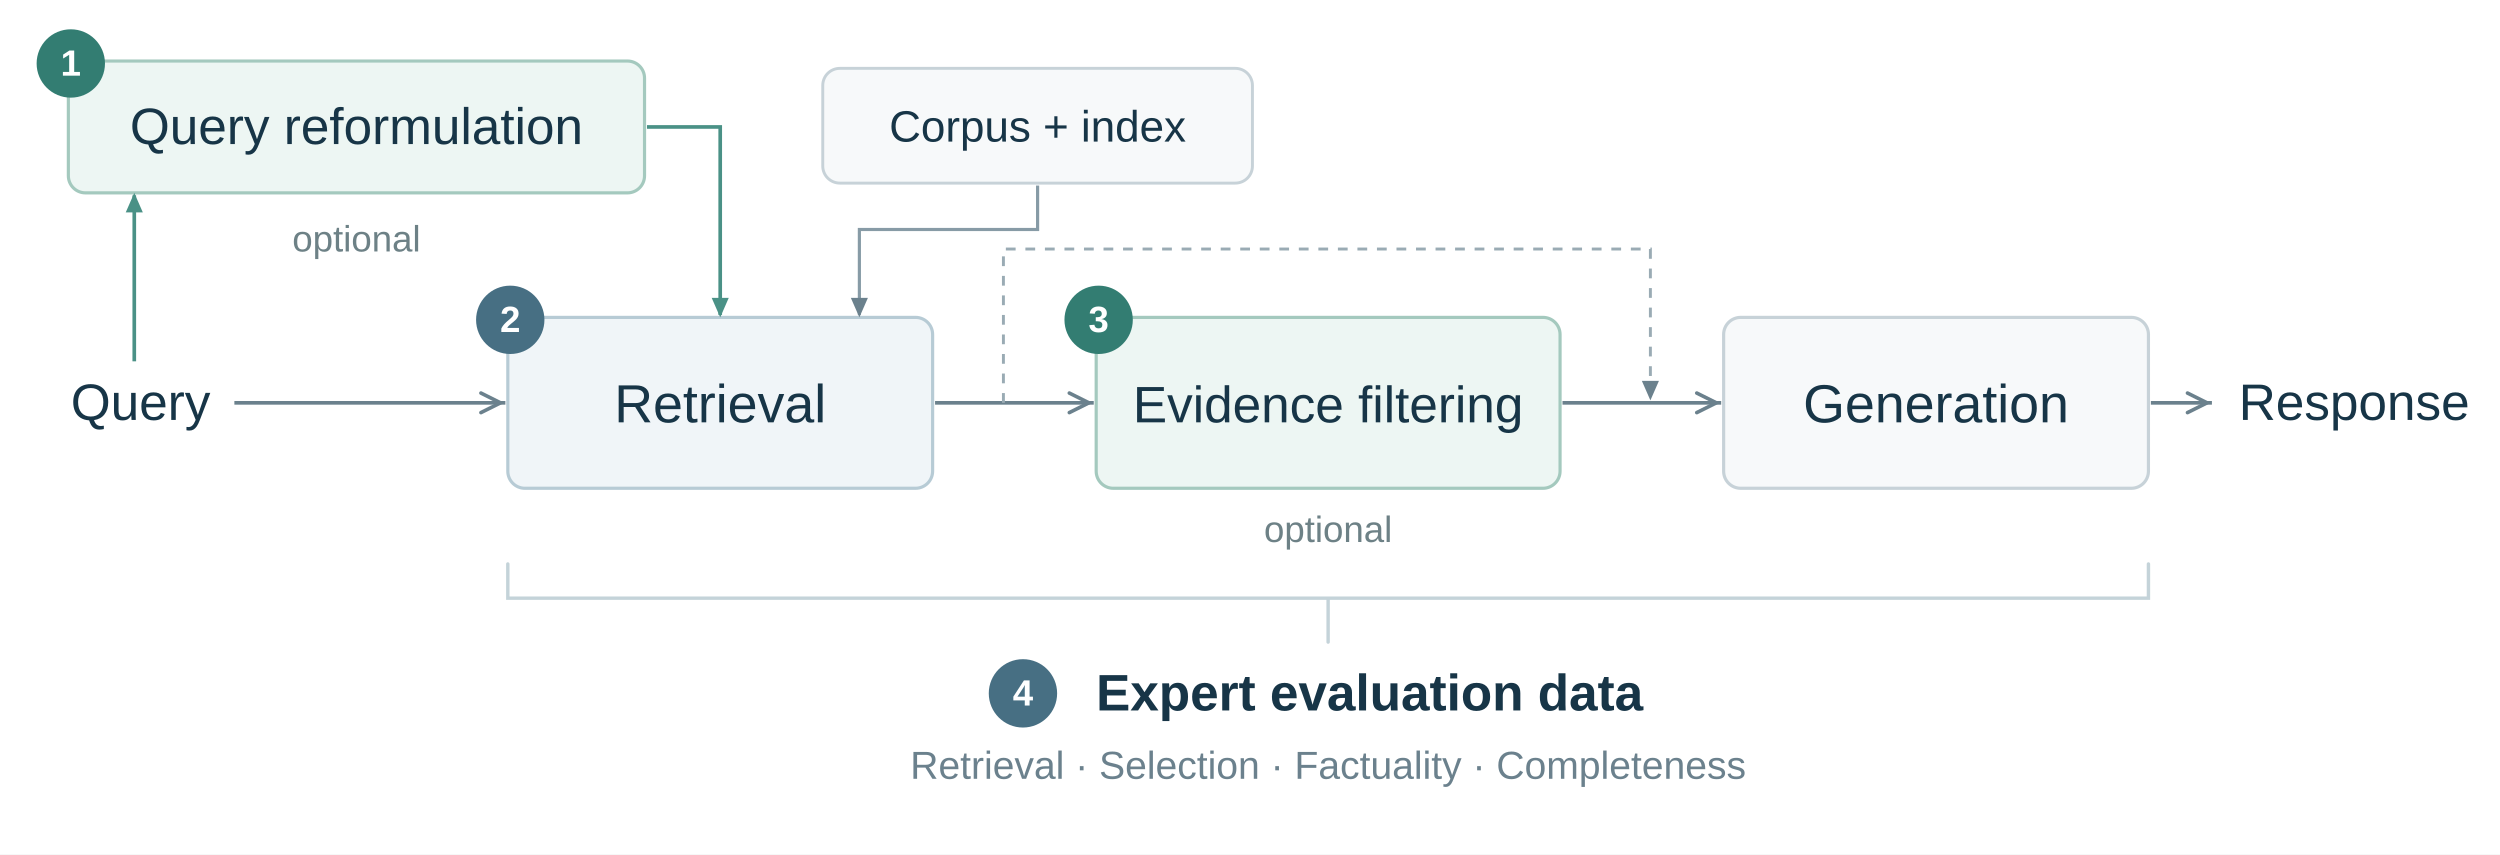
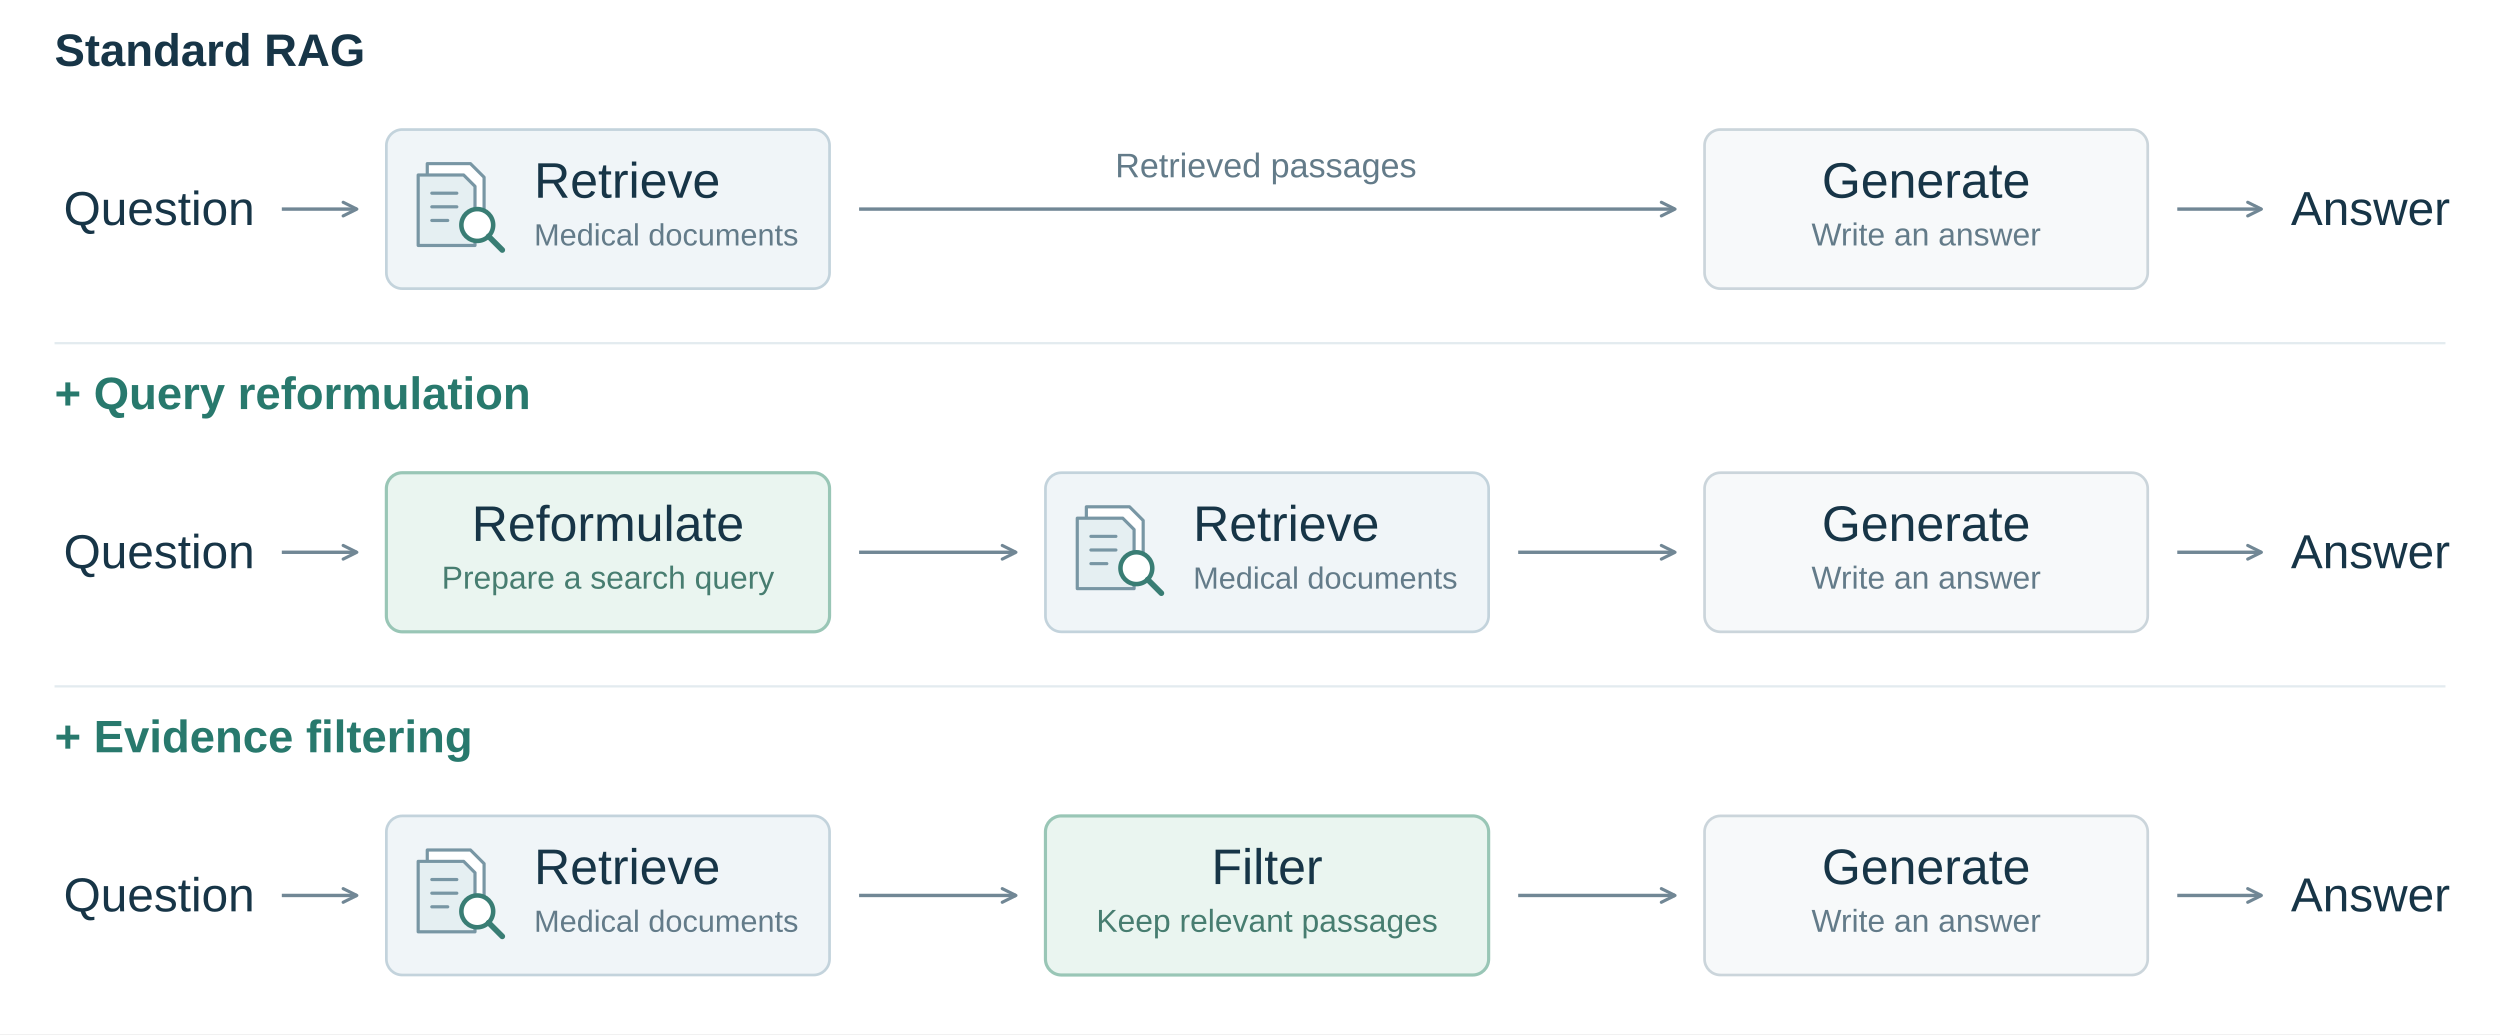
- <svg xmlns="http://www.w3.org/2000/svg" width="1024" height="350" viewBox="0 0 1024 350" role="img" aria-labelledby="title desc">
+ <svg xmlns="http://www.w3.org/2000/svg" width="1100" height="455" viewBox="0 0 1100 455" role="img" aria-labelledby="title desc">
  <defs>
-     <marker id="arrow" markerWidth="8" markerHeight="7" refX="7" refY="3.5" orient="auto" markerUnits="userSpaceOnUse">
-       <path d="M0 0 8 3.5 0 7Z" fill="#6b818d" />
+     <marker id="arrow" markerWidth="8" markerHeight="8" refX="7" refY="4" orient="auto" markerUnits="userSpaceOnUse">
+       <path d="M1 1L7 4L1 7" fill="none" stroke="#718795" stroke-width="1.4" stroke-linecap="round" stroke-linejoin="round" />
    </marker>
-     <marker id="teal-arrow" markerWidth="8" markerHeight="7" refX="7" refY="3.5" orient="auto" markerUnits="userSpaceOnUse">
-       <path d="M0 0 8 3.5 0 7Z" fill="#4a9186" />
-     </marker>
+     <g id="document-search" stroke-linecap="round" stroke-linejoin="round">
+       <path d="M5 1H24L30 7V33H5Z" fill="#ffffff" stroke="#7896a4" stroke-width="1.4" />
+       <path d="M1 6H21L26 11V37H1Z" fill="#e5eff2" stroke="#7896a4" stroke-width="1.4" />
+       <path d="M7 14H18M7 20H18M7 26H14" stroke="#7896a4" stroke-width="1.4" />
+       <circle cx="27" cy="28" r="7" fill="#ffffff" stroke="#397d74" stroke-width="2" />
+       <path d="M32 33L38 39" stroke="#397d74" stroke-width="2.5" />
+     </g>
+     <g id="retrieve">
+       <rect width="195" height="70" rx="7" fill="#f0f5f8" stroke="#c3d3dc" stroke-width="1.2" />
+       <use href="#document-search" x="13" y="14" />
+       <text x="65" y="30" font-size="22">Retrieve</text>
+       <text x="65" y="51" font-size="13.5" fill="#637b89">Medical documents</text>
+     </g>
+     <g id="generate">
+       <rect width="195" height="70" rx="7" fill="#f7f9fa" stroke="#cbd5db" stroke-width="1.2" />
+       <text x="97.5" y="30" text-anchor="middle" font-size="22">Generate</text>
+       <text x="97.5" y="51" text-anchor="middle" font-size="14" fill="#637b89">Write an answer</text>
+     </g>
  </defs>
-   <rect width="1024" height="350" fill="#ffffff" />
+   <rect width="1100" height="455" fill="#ffffff" />
  <g font-family="Arial, Helvetica, sans-serif" fill="#173547">
-     <text x="29" y="172" font-size="21">Query</text>
-     <text x="917" y="172" font-size="21">Response</text>
-     <path d="M96 165H207M383 165H448M640 165H705M881 165H906" fill="none" stroke="#6b818d" stroke-width="1.5" />
-     <path d="M197 161L205 165L197 169M438 161L446 165L438 169M695 161L703 165L695 169M896 161L904 165L896 169" fill="none" stroke="#6b818d" stroke-width="1.5" stroke-linecap="round" stroke-linejoin="round" />
-     <rect x="208" y="130" width="174" height="70" rx="7" fill="#f0f5f8" stroke="#b7cbd5" stroke-width="1.3" />
-     <text x="295" y="173" text-anchor="middle" font-size="22">Retrieval</text>
-     <rect x="449" y="130" width="190" height="70" rx="7" fill="#edf6f3" stroke="#a4c9be" stroke-width="1.3" />
-     <text x="544" y="173" text-anchor="middle" font-size="21">Evidence filtering</text>
-     <rect x="706" y="130" width="174" height="70" rx="7" fill="#f7f9fa" stroke="#c7d2d8" stroke-width="1.3" />
-     <text x="793" y="173" text-anchor="middle" font-size="22">Generation</text>
-     <rect x="28" y="25" width="236" height="54" rx="7" fill="#edf6f3" stroke="#a4c9be" stroke-width="1.3" />
-     <text x="146" y="59" text-anchor="middle" font-size="21">Query reformulation</text>
-     <path d="M55 148V80" stroke="#4a9186" stroke-width="1.5" fill="none" marker-end="url(#teal-arrow)" />
-     <path d="M265 52H295V129" stroke="#4a9186" stroke-width="1.5" fill="none" marker-end="url(#teal-arrow)" />
-     <text x="146" y="103" text-anchor="middle" font-size="15" fill="#6d8186">optional</text>
-     <path d="M411 165V102H676V163" stroke="#9aabb4" stroke-width="1.2" stroke-dasharray="4 4" fill="none" marker-end="url(#arrow)" />
-     <text x="544" y="222" text-anchor="middle" font-size="15" fill="#6d8186">optional</text>
-     <rect x="337" y="28" width="176" height="47" rx="7" fill="#f7f9fa" stroke="#c7d2d8" stroke-width="1.2" />
-     <text x="425" y="58" text-anchor="middle" font-size="18">Corpus + index</text>
-     <path d="M425 76V94H352V129" stroke="#879ba6" stroke-width="1.3" fill="none" marker-end="url(#arrow)" />
-     <path d="M208 231V245H880V231M544 245V263" fill="none" stroke="#c4d3d9" stroke-width="1.4" stroke-linecap="round" />
-     <text x="561" y="291" text-anchor="middle" font-size="21" font-weight="600">Expert evaluation data</text>
-     <text x="544" y="319" text-anchor="middle" font-size="16" fill="#6b818d">Retrieval · Selection · Factuality · Completeness</text>
-     <g font-size="15" font-weight="700" text-anchor="middle" fill="#ffffff">
-       <circle cx="29" cy="26" r="14" fill="#337d72" />
-       <text x="29" y="31">1</text>
-       <circle cx="209" cy="131" r="14" fill="#476f83" />
-       <text x="209" y="136">2</text>
-       <circle cx="450" cy="131" r="14" fill="#337d72" />
-       <text x="450" y="136">3</text>
-       <circle cx="419" cy="284" r="14" fill="#476f83" />
-       <text x="419" y="289">4</text>
+     <text x="24" y="29" font-size="20" font-weight="600">Standard RAG</text>
+     <text x="28" y="99" font-size="21">Question</text>
+     <use href="#retrieve" x="170" y="57" />
+     <use href="#generate" x="750" y="57" />
+     <text x="1008" y="99" font-size="21">Answer</text>
+     <text x="557" y="78" text-anchor="middle" font-size="15" fill="#637b89">Retrieved passages</text>
+     <g fill="none" stroke="#718795" stroke-width="1.5" marker-end="url(#arrow)">
+       <path d="M124 92H157" />
+       <path d="M378 92H737" />
+       <path d="M958 92H995" />
+     </g>
+     <path d="M24 151H1076" stroke="#e3ebef" stroke-width="1" />
+     <text x="24" y="180" font-size="20" font-weight="600" fill="#28796d">+ Query reformulation</text>
+     <text x="28" y="250" font-size="21">Question</text>
+     <rect x="170" y="208" width="195" height="70" rx="7" fill="#eaf5f0" stroke="#99c6b6" stroke-width="1.4" />
+     <text x="267.5" y="238" text-anchor="middle" font-size="22">Reformulate</text>
+     <text x="267.5" y="259" text-anchor="middle" font-size="14" fill="#477d70">Prepare a search query</text>
+     <use href="#retrieve" x="460" y="208" />
+     <use href="#generate" x="750" y="208" />
+     <text x="1008" y="250" font-size="21">Answer</text>
+     <g fill="none" stroke="#718795" stroke-width="1.5" marker-end="url(#arrow)">
+       <path d="M124 243H157" />
+       <path d="M378 243H447" />
+       <path d="M668 243H737" />
+       <path d="M958 243H995" />
+     </g>
+     <path d="M24 302H1076" stroke="#e3ebef" stroke-width="1" />
+     <text x="24" y="331" font-size="20" font-weight="600" fill="#28796d">+ Evidence filtering</text>
+     <text x="28" y="401" font-size="21">Question</text>
+     <use href="#retrieve" x="170" y="359" />
+     <rect x="460" y="359" width="195" height="70" rx="7" fill="#eaf5f0" stroke="#99c6b6" stroke-width="1.4" />
+     <text x="557.5" y="389" text-anchor="middle" font-size="22">Filter</text>
+     <text x="557.5" y="410" text-anchor="middle" font-size="14" fill="#477d70">Keep relevant passages</text>
+     <use href="#generate" x="750" y="359" />
+     <text x="1008" y="401" font-size="21">Answer</text>
+     <g fill="none" stroke="#718795" stroke-width="1.5" marker-end="url(#arrow)">
+       <path d="M124 394H157" />
+       <path d="M378 394H447" />
+       <path d="M668 394H737" />
+       <path d="M958 394H995" />
    </g>
  </g>
</svg>
